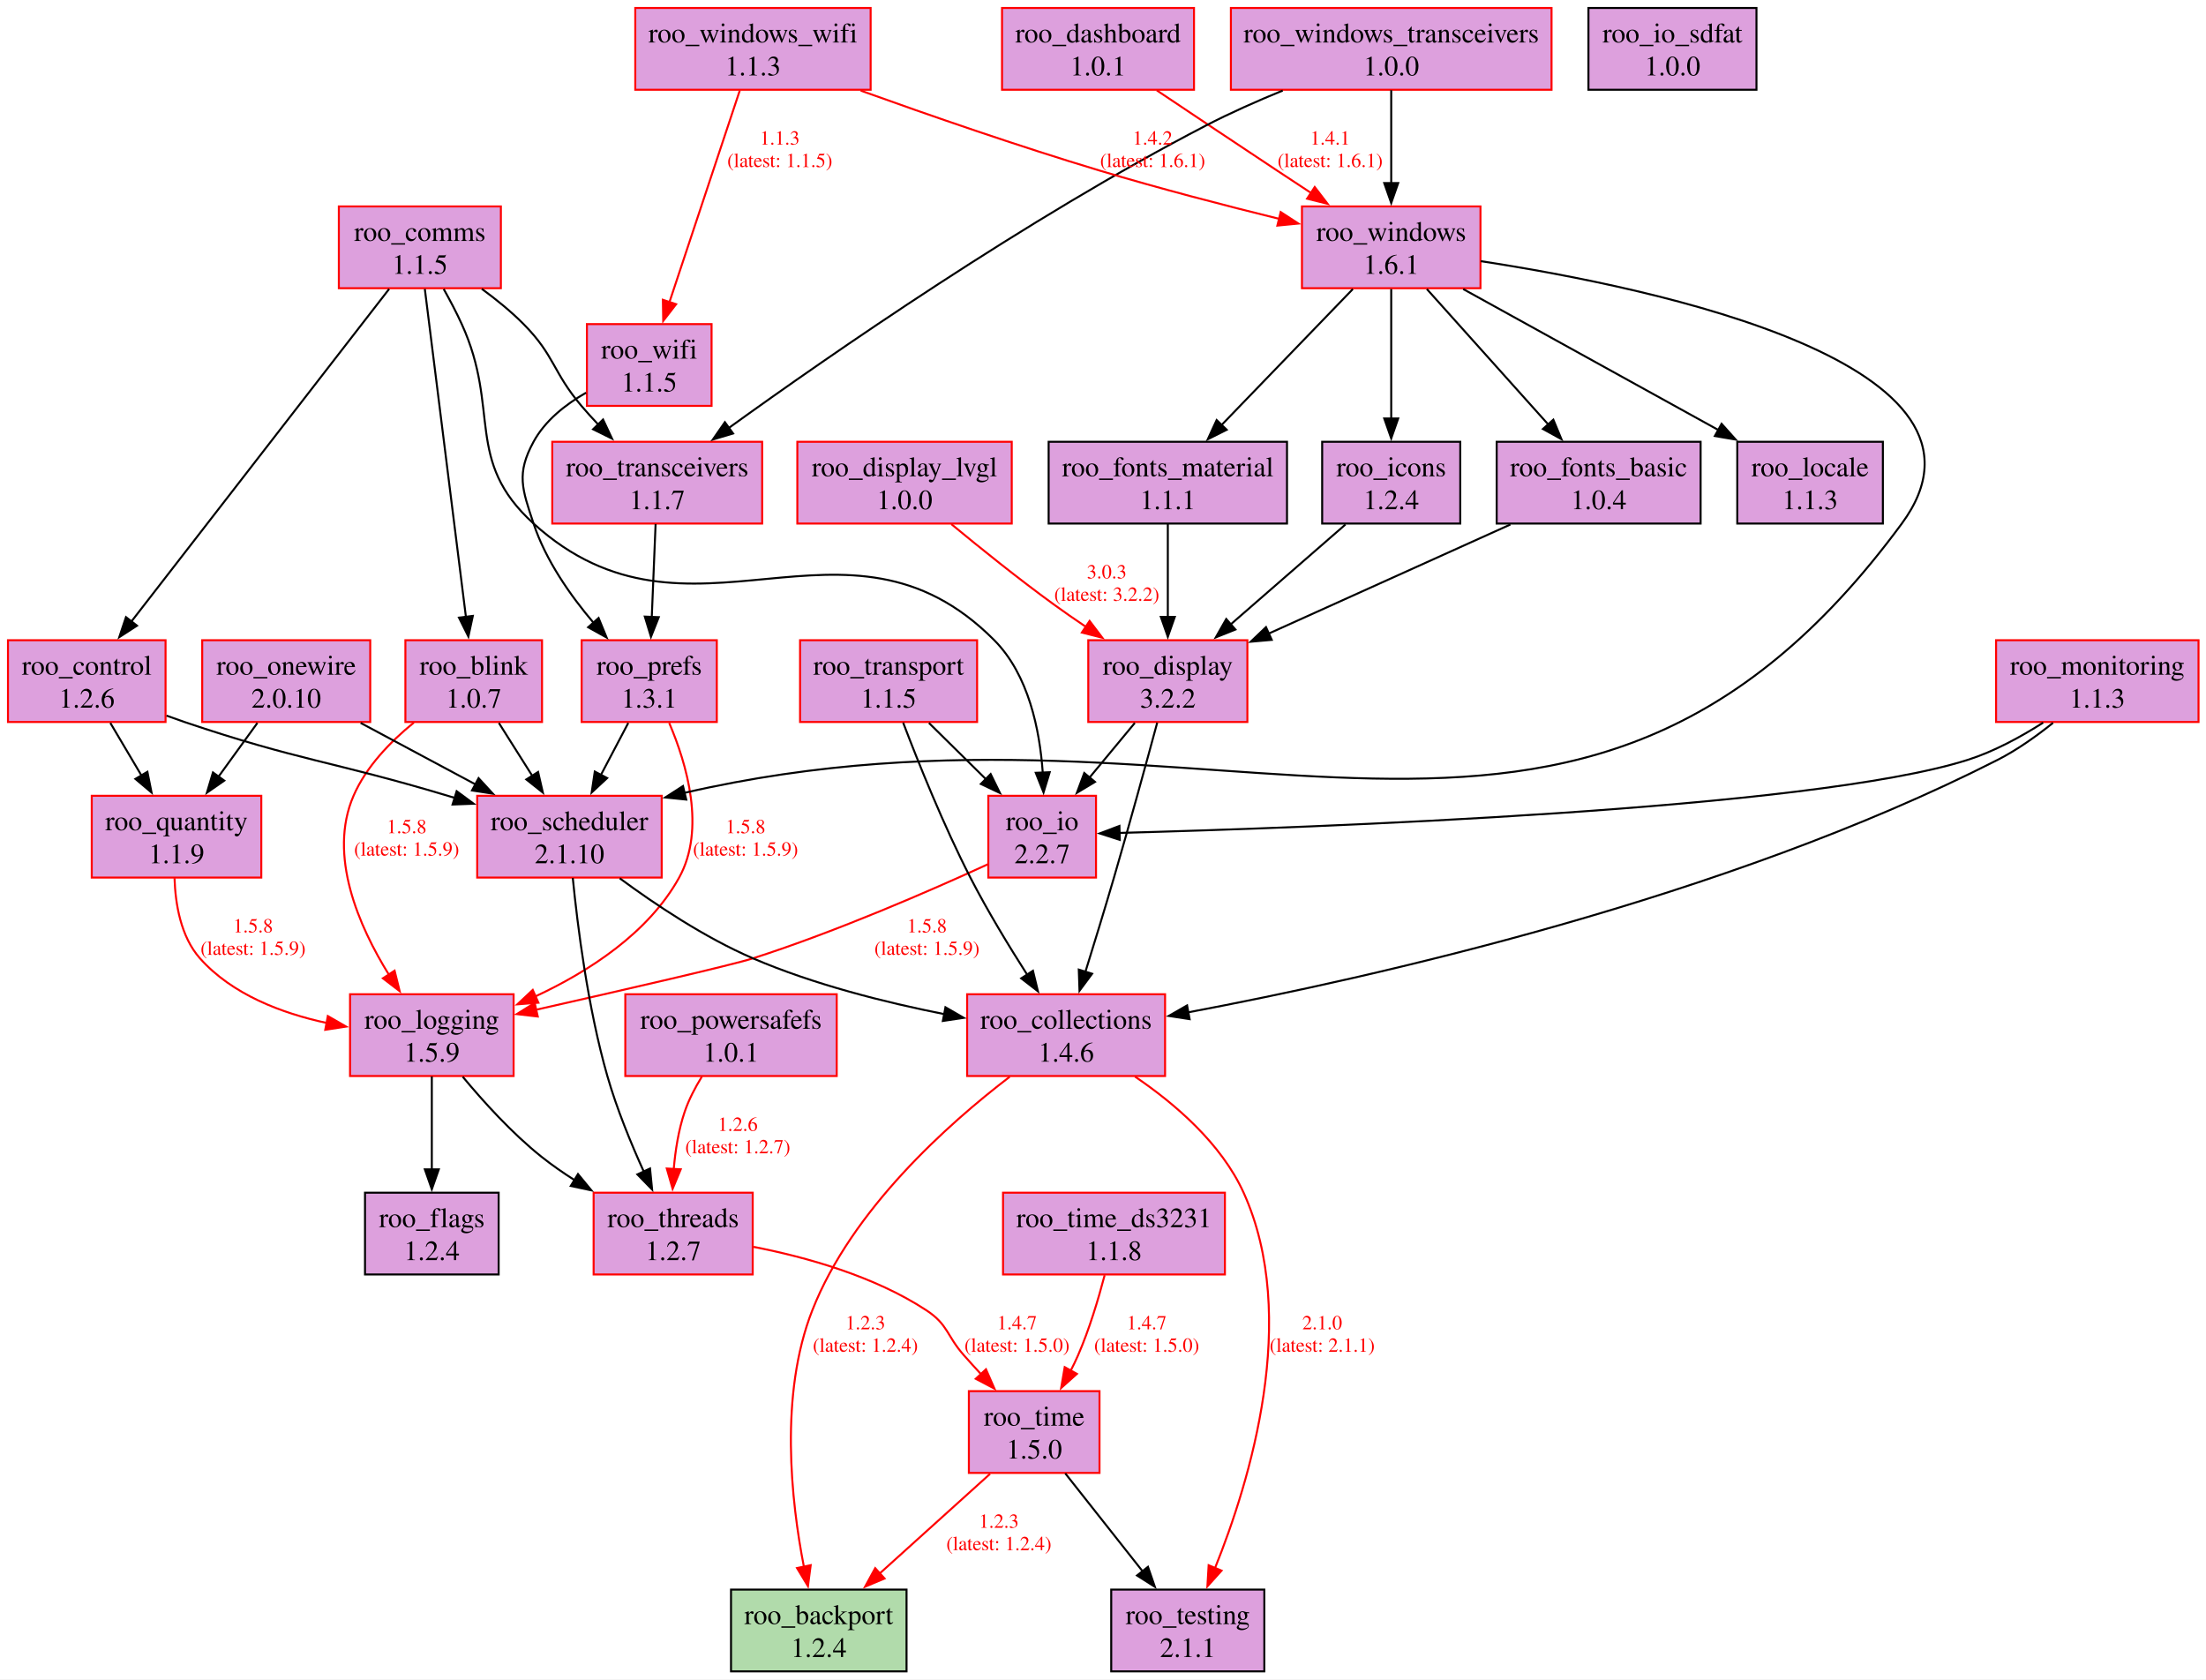
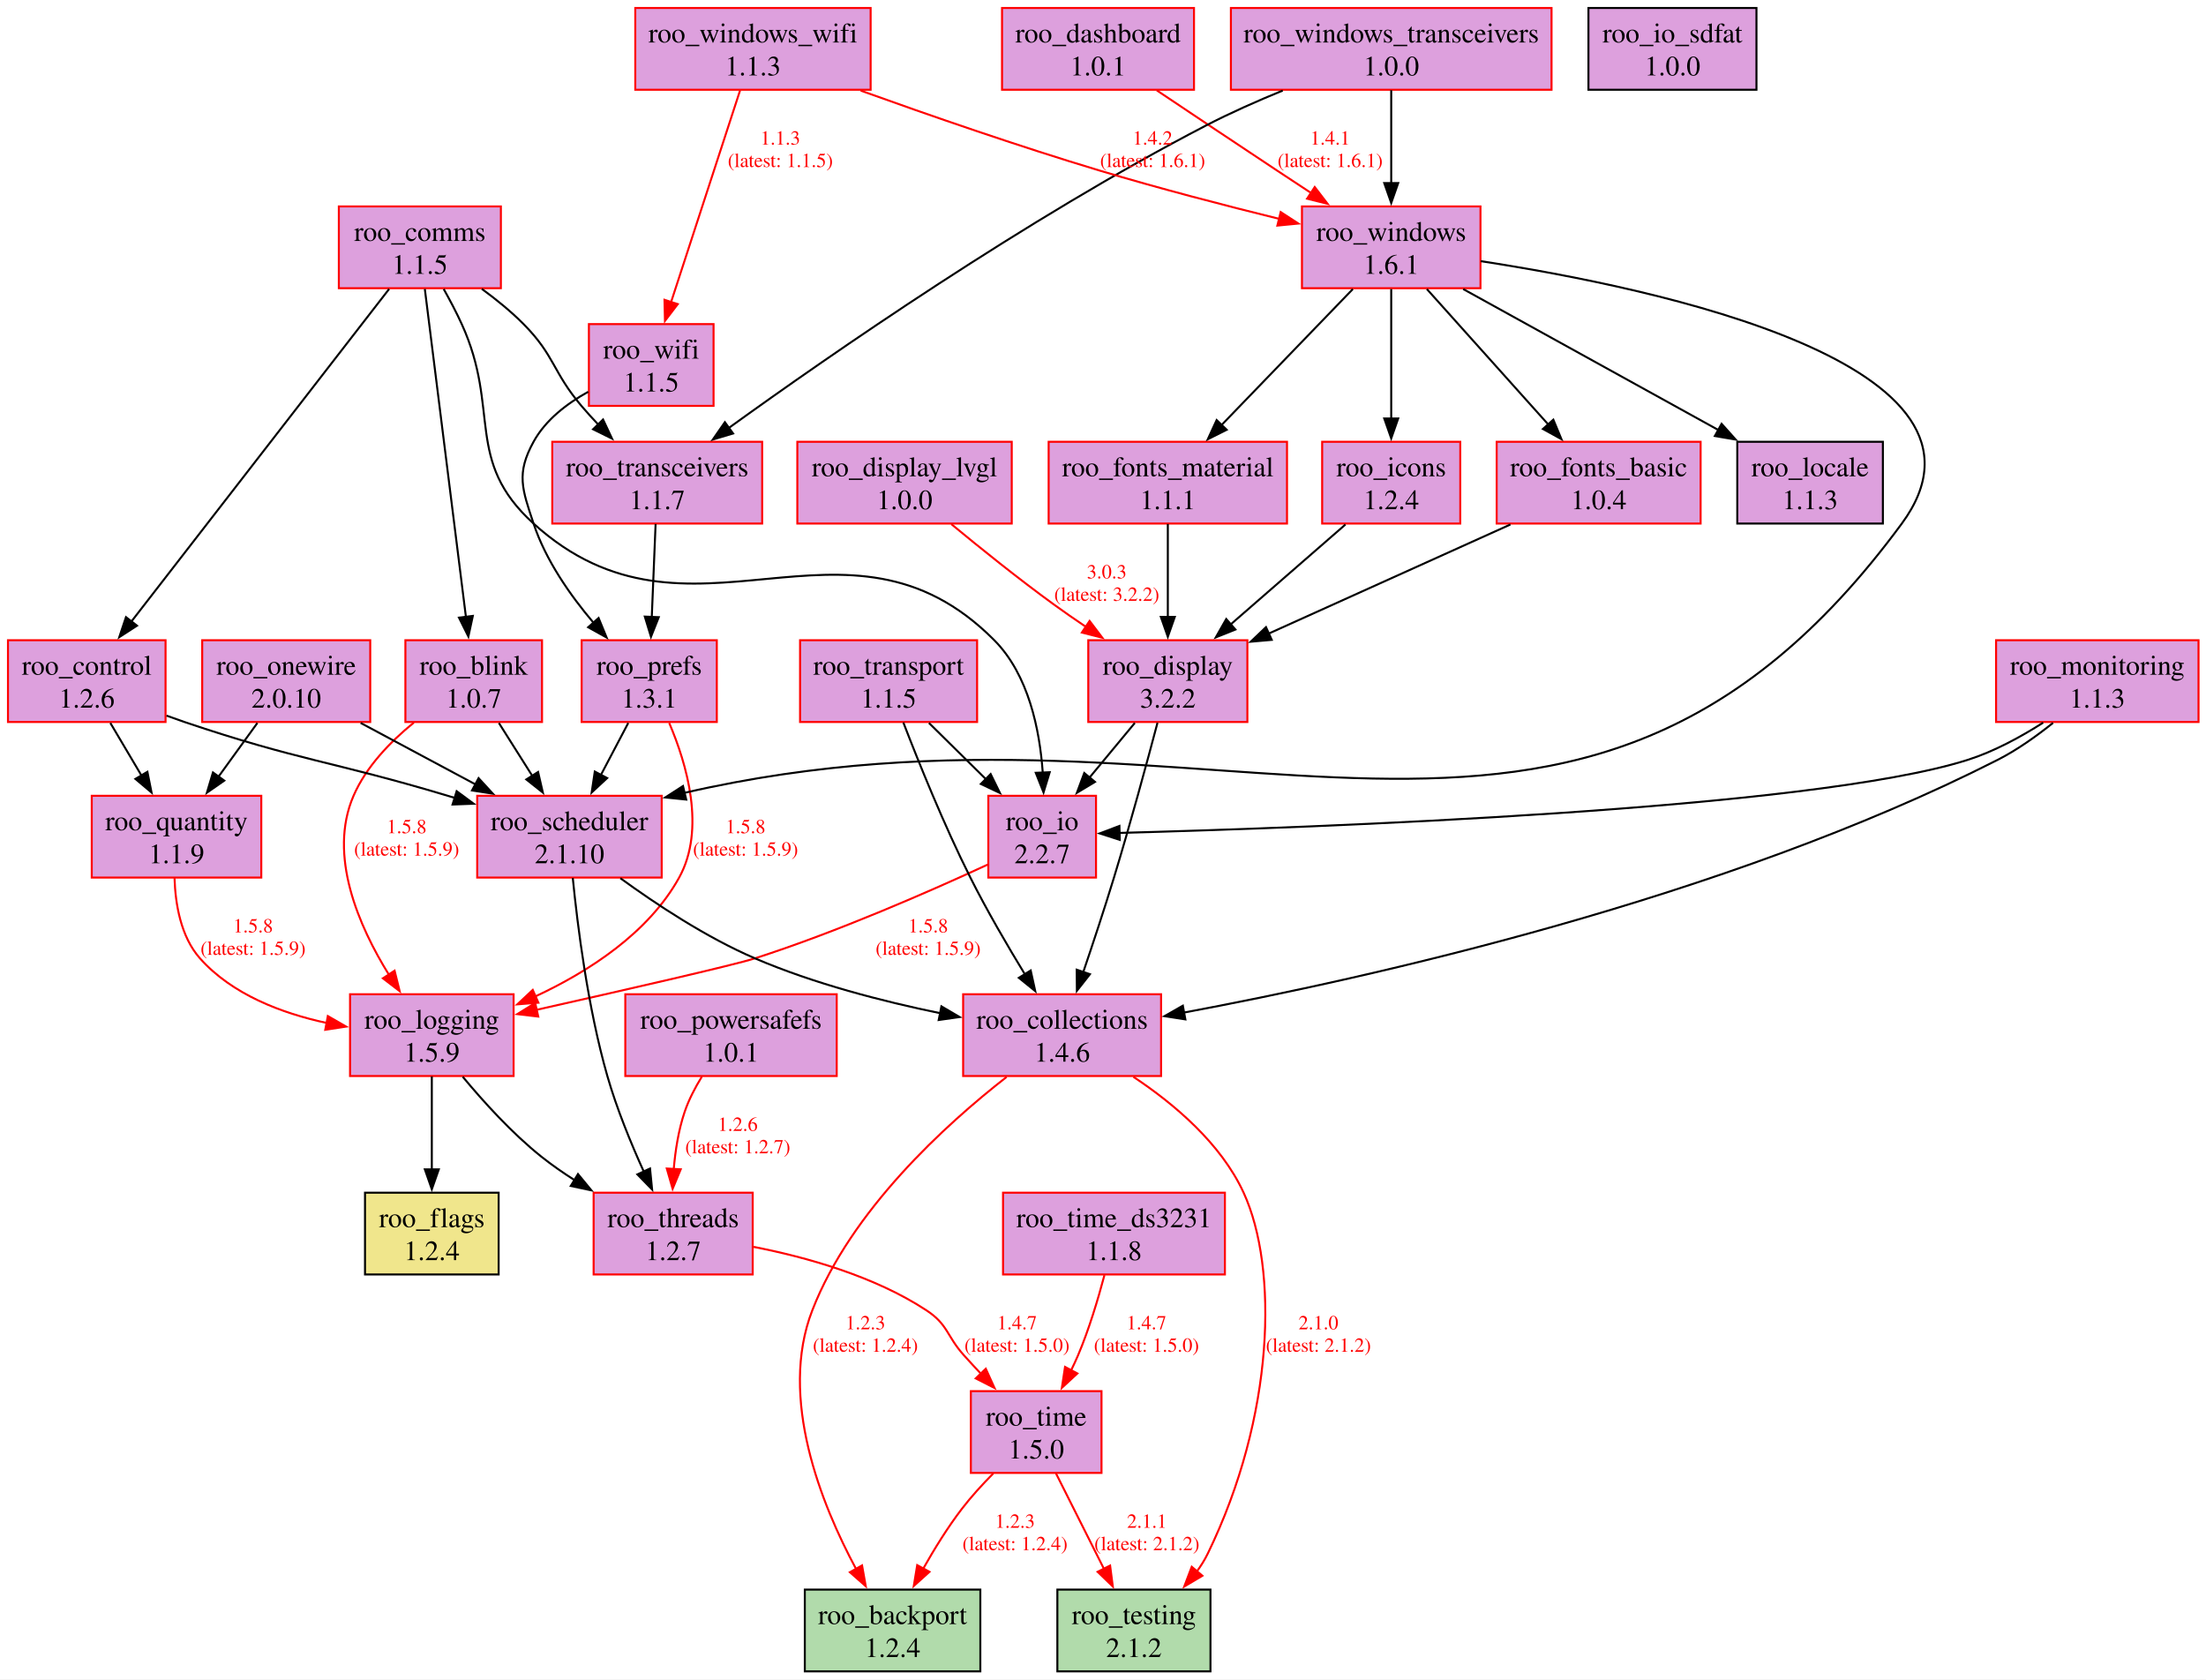
<svg xmlns="http://www.w3.org/2000/svg" width="1106pt" height="842pt" viewBox="0.00 0.00 1106.00 842.00">
  <g id="graph0" class="graph" transform="scale(1 1) rotate(0) translate(4 838)">
    <polygon fill="white" stroke="none" points="-4,4 -4,-838 1102.25,-838 1102.25,4 -4,4" />
    <g id="node1" class="node">
-       <polygon fill="#b1dbab" stroke="black" points="450.5,-41 362.5,-41 362.5,0 450.5,0 450.5,-41" />
-       <text xml:space="preserve" text-anchor="middle" x="406.5" y="-23.7" font-family="Times,serif" font-size="14.00">roo_backport</text>
-       <text xml:space="preserve" text-anchor="middle" x="406.5" y="-7.2" font-family="Times,serif" font-size="14.00">1.2.4</text>
+       <polygon fill="#b1dbab" stroke="black" points="487.5,-41 399.5,-41 399.5,0 487.5,0 487.5,-41" />
+       <text xml:space="preserve" text-anchor="middle" x="443.5" y="-23.7" font-family="Times,serif" font-size="14.00">roo_backport</text>
+       <text xml:space="preserve" text-anchor="middle" x="443.5" y="-7.2" font-family="Times,serif" font-size="14.00">1.2.4</text>
    </g>
    <g id="node2" class="node">
      <polygon fill="plum" stroke="red" points="267.75,-517 199.25,-517 199.25,-476 267.75,-476 267.75,-517" />
      <text xml:space="preserve" text-anchor="middle" x="233.5" y="-499.7" font-family="Times,serif" font-size="14.00">roo_blink</text>
      <text xml:space="preserve" text-anchor="middle" x="233.5" y="-483.2" font-family="Times,serif" font-size="14.00">1.0.7</text>
    </g>
    <g id="node16" class="node">
      <polygon fill="plum" stroke="red" points="253.5,-339.5 171.5,-339.5 171.5,-298.5 253.5,-298.5 253.5,-339.5" />
      <text xml:space="preserve" text-anchor="middle" x="212.5" y="-322.2" font-family="Times,serif" font-size="14.00">roo_logging</text>
      <text xml:space="preserve" text-anchor="middle" x="212.5" y="-305.7" font-family="Times,serif" font-size="14.00">1.5.9</text>
    </g>
    <g id="edge1" class="edge">
      <path fill="none" stroke="red" d="M203.5,-475.71C191.74,-466.17 179.58,-453.61 173.25,-439 160.33,-409.17 175.86,-373.63 191.04,-349.2" />
      <polygon fill="red" stroke="red" points="193.83,-351.32 196.38,-341.04 187.97,-347.49 193.83,-351.32" />
      <text xml:space="preserve" text-anchor="middle" x="199.88" y="-420.25" font-family="Times,serif" font-size="10.00" fill="red">1.5.8</text>
      <text xml:space="preserve" text-anchor="middle" x="199.88" y="-409" font-family="Times,serif" font-size="10.00" fill="red">(latest: 1.5.9)</text>
    </g>
    <g id="node22" class="node">
      <polygon fill="plum" stroke="red" points="327.75,-439 235.25,-439 235.25,-398 327.75,-398 327.75,-439" />
      <text xml:space="preserve" text-anchor="middle" x="281.5" y="-421.7" font-family="Times,serif" font-size="14.00">roo_scheduler</text>
      <text xml:space="preserve" text-anchor="middle" x="281.5" y="-405.2" font-family="Times,serif" font-size="14.00">2.1.10</text>
    </g>
    <g id="edge2" class="edge">
      <path fill="none" stroke="black" d="M246.11,-475.53C251.24,-467.42 257.27,-457.87 262.88,-448.98" />
      <polygon fill="black" stroke="black" points="265.78,-450.94 268.16,-440.61 259.87,-447.2 265.78,-450.94" />
    </g>
    <g id="node3" class="node">
-       <polygon fill="plum" stroke="red" points="580.12,-339.5 480.88,-339.5 480.88,-298.5 580.12,-298.5 580.12,-339.5" />
-       <text xml:space="preserve" text-anchor="middle" x="530.5" y="-322.2" font-family="Times,serif" font-size="14.00">roo_collections</text>
-       <text xml:space="preserve" text-anchor="middle" x="530.5" y="-305.7" font-family="Times,serif" font-size="14.00">1.4.6</text>
+       <polygon fill="plum" stroke="red" points="578.12,-339.5 478.88,-339.5 478.88,-298.5 578.12,-298.5 578.12,-339.5" />
+       <text xml:space="preserve" text-anchor="middle" x="528.5" y="-322.2" font-family="Times,serif" font-size="14.00">roo_collections</text>
+       <text xml:space="preserve" text-anchor="middle" x="528.5" y="-305.7" font-family="Times,serif" font-size="14.00">1.4.6</text>
    </g>
    <g id="edge4" class="edge">
-       <path fill="none" stroke="red" d="M502.24,-298.13C471.18,-274.39 423.07,-231.46 403.25,-181 386.7,-138.87 392.61,-85.53 399.04,-52.46" />
-       <polygon fill="red" stroke="red" points="402.45,-53.24 401.08,-42.73 395.6,-51.8 402.45,-53.24" />
+       <path fill="none" stroke="red" d="M500.67,-298.03C470.09,-274.18 422.73,-231.17 403.25,-181 386.23,-137.16 407.76,-83.72 425.29,-51.17" />
+       <polygon fill="red" stroke="red" points="428.2,-53.13 430.05,-42.7 422.1,-49.71 428.2,-53.13" />
      <text xml:space="preserve" text-anchor="middle" x="429.88" y="-171.5" font-family="Times,serif" font-size="10.00" fill="red">1.2.3</text>
      <text xml:space="preserve" text-anchor="middle" x="429.88" y="-160.25" font-family="Times,serif" font-size="10.00" fill="red">(latest: 1.2.4)</text>
    </g>
    <g id="node23" class="node">
-       <polygon fill="plum" stroke="black" points="629.88,-41 553.12,-41 553.12,0 629.88,0 629.88,-41" />
-       <text xml:space="preserve" text-anchor="middle" x="591.5" y="-23.7" font-family="Times,serif" font-size="14.00">roo_testing</text>
-       <text xml:space="preserve" text-anchor="middle" x="591.5" y="-7.2" font-family="Times,serif" font-size="14.00">2.1.1</text>
+       <polygon fill="#b1dbab" stroke="black" points="602.88,-41 526.12,-41 526.12,0 602.88,0 602.88,-41" />
+       <text xml:space="preserve" text-anchor="middle" x="564.5" y="-23.7" font-family="Times,serif" font-size="14.00">roo_testing</text>
+       <text xml:space="preserve" text-anchor="middle" x="564.5" y="-7.2" font-family="Times,serif" font-size="14.00">2.1.2</text>
    </g>
    <g id="edge3" class="edge">
-       <path fill="none" stroke="red" d="M565.03,-298.21C584.99,-284.67 608.3,-264.7 619.5,-240 647.82,-177.52 622.7,-95.31 605.13,-51.71" />
-       <polygon fill="red" stroke="red" points="608.43,-50.51 601.34,-42.63 601.97,-53.21 608.43,-50.51" />
-       <text xml:space="preserve" text-anchor="middle" x="658.9" y="-171.5" font-family="Times,serif" font-size="10.00" fill="red">2.1.0</text>
-       <text xml:space="preserve" text-anchor="middle" x="658.9" y="-160.25" font-family="Times,serif" font-size="10.00" fill="red">(latest: 2.1.1)</text>
+       <path fill="none" stroke="red" d="M564.25,-298.08C584.55,-284.61 608.11,-264.76 619.5,-240 636.92,-202.13 635.14,-128.06 601.5,-59 599.99,-55.89 598.11,-52.89 596.02,-50.02" />
+       <polygon fill="red" stroke="red" points="598.84,-47.94 589.73,-42.53 593.49,-52.44 598.84,-47.94" />
+       <text xml:space="preserve" text-anchor="middle" x="657" y="-171.5" font-family="Times,serif" font-size="10.00" fill="red">2.1.0</text>
+       <text xml:space="preserve" text-anchor="middle" x="657" y="-160.25" font-family="Times,serif" font-size="10.00" fill="red">(latest: 2.1.2)</text>
    </g>
    <g id="node4" class="node">
      <polygon fill="plum" stroke="red" points="247.12,-734.5 165.88,-734.5 165.88,-693.5 247.12,-693.5 247.12,-734.5" />
      <text xml:space="preserve" text-anchor="middle" x="206.5" y="-717.2" font-family="Times,serif" font-size="14.00">roo_comms</text>
      <text xml:space="preserve" text-anchor="middle" x="206.5" y="-700.7" font-family="Times,serif" font-size="14.00">1.1.5</text>
    </g>
    <g id="edge5" class="edge">
      <path fill="none" stroke="black" d="M208.99,-693.11C213.7,-655.51 223.95,-573.72 229.59,-528.73" />
      <polygon fill="black" stroke="black" points="233.06,-529.2 230.83,-518.84 226.11,-528.33 233.06,-529.2" />
    </g>
    <g id="node5" class="node">
      <polygon fill="plum" stroke="red" points="79,-517 0,-517 0,-476 79,-476 79,-517" />
      <text xml:space="preserve" text-anchor="middle" x="39.5" y="-499.7" font-family="Times,serif" font-size="14.00">roo_control</text>
      <text xml:space="preserve" text-anchor="middle" x="39.5" y="-483.2" font-family="Times,serif" font-size="14.00">1.2.6</text>
    </g>
    <g id="edge6" class="edge">
      <path fill="none" stroke="black" d="M191.09,-693.11C161.39,-654.79 96.12,-570.57 61.72,-526.18" />
      <polygon fill="black" stroke="black" points="64.69,-524.3 55.8,-518.54 59.16,-528.58 64.69,-524.3" />
    </g>
    <g id="node13" class="node">
      <polygon fill="plum" stroke="red" points="545.5,-439 491.5,-439 491.5,-398 545.5,-398 545.5,-439" />
      <text xml:space="preserve" text-anchor="middle" x="518.5" y="-421.7" font-family="Times,serif" font-size="14.00">roo_io</text>
      <text xml:space="preserve" text-anchor="middle" x="518.5" y="-405.2" font-family="Times,serif" font-size="14.00">2.2.7</text>
    </g>
    <g id="edge7" class="edge">
      <path fill="none" stroke="black" d="M218.46,-693.08C221.59,-687.49 224.84,-681.34 227.5,-675.5 247.11,-632.52 228.51,-607.23 263.5,-575.5 341.95,-504.35 419.86,-592.14 494.5,-517 511.73,-499.65 517.28,-472.05 518.79,-450.63" />
      <polygon fill="black" stroke="black" points="522.28,-450.82 519.19,-440.68 515.29,-450.53 522.28,-450.82" />
    </g>
    <g id="node27" class="node">
      <polygon fill="plum" stroke="red" points="378.12,-616.5 272.88,-616.5 272.88,-575.5 378.12,-575.5 378.12,-616.5" />
      <text xml:space="preserve" text-anchor="middle" x="325.5" y="-599.2" font-family="Times,serif" font-size="14.00">roo_transceivers</text>
      <text xml:space="preserve" text-anchor="middle" x="325.5" y="-582.7" font-family="Times,serif" font-size="14.00">1.1.7</text>
    </g>
    <g id="edge8" class="edge">
      <path fill="none" stroke="black" d="M237.55,-693.17C244.8,-687.86 252.23,-681.83 258.5,-675.5 274.21,-659.65 273.06,-651.52 287.5,-634.5 290.18,-631.35 293.07,-628.15 296.04,-625.03" />
      <polygon fill="black" stroke="black" points="298.35,-627.67 302.85,-618.08 293.35,-622.77 298.35,-627.67" />
    </g>
    <g id="node21" class="node">
      <polygon fill="plum" stroke="red" points="127,-439 42,-439 42,-398 127,-398 127,-439" />
      <text xml:space="preserve" text-anchor="middle" x="84.5" y="-421.7" font-family="Times,serif" font-size="14.00">roo_quantity</text>
      <text xml:space="preserve" text-anchor="middle" x="84.5" y="-405.2" font-family="Times,serif" font-size="14.00">1.1.9</text>
    </g>
    <g id="edge9" class="edge">
      <path fill="none" stroke="black" d="M51.32,-475.53C56.13,-467.42 61.78,-457.87 67.04,-448.98" />
      <polygon fill="black" stroke="black" points="69.9,-451.03 71.98,-440.64 63.88,-447.46 69.9,-451.03" />
    </g>
    <g id="edge10" class="edge">
      <path fill="none" stroke="black" d="M79.48,-479.19C82.52,-478.07 85.55,-477 88.5,-476 146.22,-456.49 162.14,-456.5 220.5,-439 221.67,-438.65 222.85,-438.29 224.05,-437.93" />
      <polygon fill="black" stroke="black" points="224.95,-441.31 233.48,-435.02 222.89,-434.62 224.95,-441.31" />
    </g>
    <g id="node6" class="node">
      <polygon fill="plum" stroke="red" points="594.62,-834 498.38,-834 498.38,-793 594.62,-793 594.62,-834" />
      <text xml:space="preserve" text-anchor="middle" x="546.5" y="-816.7" font-family="Times,serif" font-size="14.00">roo_dashboard</text>
      <text xml:space="preserve" text-anchor="middle" x="546.5" y="-800.2" font-family="Times,serif" font-size="14.00">1.0.1</text>
    </g>
    <g id="node30" class="node">
      <polygon fill="plum" stroke="red" points="738.25,-734.5 648.75,-734.5 648.75,-693.5 738.25,-693.5 738.25,-734.5" />
      <text xml:space="preserve" text-anchor="middle" x="693.5" y="-717.2" font-family="Times,serif" font-size="14.00">roo_windows</text>
      <text xml:space="preserve" text-anchor="middle" x="693.5" y="-700.7" font-family="Times,serif" font-size="14.00">1.6.1</text>
    </g>
    <g id="edge11" class="edge">
      <path fill="none" stroke="red" d="M575.96,-792.7C593.45,-780.97 616.09,-765.84 636.25,-752.5 641.77,-748.85 647.6,-745 653.35,-741.23" />
      <polygon fill="red" stroke="red" points="655.15,-744.23 661.6,-735.82 651.32,-738.38 655.15,-744.23" />
      <text xml:space="preserve" text-anchor="middle" x="662.88" y="-765.5" font-family="Times,serif" font-size="10.00" fill="red">1.4.1</text>
      <text xml:space="preserve" text-anchor="middle" x="662.88" y="-754.25" font-family="Times,serif" font-size="10.00" fill="red">(latest: 1.6.1)</text>
    </g>
    <g id="node7" class="node">
      <polygon fill="plum" stroke="red" points="621.38,-517 541.62,-517 541.62,-476 621.38,-476 621.38,-517" />
      <text xml:space="preserve" text-anchor="middle" x="581.5" y="-499.7" font-family="Times,serif" font-size="14.00">roo_display</text>
      <text xml:space="preserve" text-anchor="middle" x="581.5" y="-483.2" font-family="Times,serif" font-size="14.00">3.2.2</text>
    </g>
    <g id="edge12" class="edge">
-       <path fill="none" stroke="black" d="M576.18,-475.66C570.85,-455.93 562.33,-424.81 554.5,-398 549.92,-382.33 544.6,-364.97 540.14,-350.61" />
-       <polygon fill="black" stroke="black" points="543.54,-349.78 537.22,-341.27 536.86,-351.86 543.54,-349.78" />
+       <path fill="none" stroke="black" d="M576.32,-475.62C571.09,-455.85 562.64,-424.71 554.5,-398 549.7,-382.27 543.96,-364.9 539.09,-350.56" />
+       <polygon fill="black" stroke="black" points="542.45,-349.55 535.9,-341.22 535.82,-351.81 542.45,-349.55" />
    </g>
    <g id="edge13" class="edge">
      <path fill="none" stroke="black" d="M564.95,-475.53C558,-467.15 549.8,-457.25 542.23,-448.12" />
      <polygon fill="black" stroke="black" points="544.98,-445.97 535.91,-440.5 539.6,-450.43 544.98,-445.97" />
    </g>
    <g id="node8" class="node">
      <polygon fill="plum" stroke="red" points="503.25,-616.5 395.75,-616.5 395.75,-575.5 503.25,-575.5 503.25,-616.5" />
      <text xml:space="preserve" text-anchor="middle" x="449.5" y="-599.2" font-family="Times,serif" font-size="14.00">roo_display_lvgl</text>
      <text xml:space="preserve" text-anchor="middle" x="449.5" y="-582.7" font-family="Times,serif" font-size="14.00">1.0.0</text>
    </g>
    <g id="edge14" class="edge">
      <path fill="none" stroke="red" d="M472.95,-575.22C487.45,-563.22 506.61,-547.81 524.25,-535 529.48,-531.2 535.08,-527.32 540.65,-523.56" />
      <polygon fill="red" stroke="red" points="542.28,-526.68 548.67,-518.24 538.4,-520.85 542.28,-526.68" />
      <text xml:space="preserve" text-anchor="middle" x="550.88" y="-548" font-family="Times,serif" font-size="10.00" fill="red">3.0.3</text>
      <text xml:space="preserve" text-anchor="middle" x="550.88" y="-536.75" font-family="Times,serif" font-size="10.00" fill="red">(latest: 3.2.2)</text>
    </g>
    <g id="node9" class="node">
-       <polygon fill="plum" stroke="black" points="246,-240 179,-240 179,-199 246,-199 246,-240" />
+       <polygon fill="khaki" stroke="black" points="246,-240 179,-240 179,-199 246,-199 246,-240" />
      <text xml:space="preserve" text-anchor="middle" x="212.5" y="-222.7" font-family="Times,serif" font-size="14.00">roo_flags</text>
      <text xml:space="preserve" text-anchor="middle" x="212.5" y="-206.2" font-family="Times,serif" font-size="14.00">1.2.4</text>
    </g>
    <g id="node10" class="node">
-       <polygon fill="plum" stroke="black" points="848.62,-616.5 746.38,-616.5 746.38,-575.5 848.62,-575.5 848.62,-616.5" />
+       <polygon fill="plum" stroke="red" points="848.62,-616.5 746.38,-616.5 746.38,-575.5 848.62,-575.5 848.62,-616.5" />
      <text xml:space="preserve" text-anchor="middle" x="797.5" y="-599.2" font-family="Times,serif" font-size="14.00">roo_fonts_basic</text>
      <text xml:space="preserve" text-anchor="middle" x="797.5" y="-582.7" font-family="Times,serif" font-size="14.00">1.0.4</text>
    </g>
    <g id="edge15" class="edge">
      <path fill="none" stroke="black" d="M753.27,-575.03C718.11,-559.16 668.9,-536.95 632.16,-520.37" />
      <polygon fill="black" stroke="black" points="633.6,-517.18 623.05,-516.25 630.72,-523.56 633.6,-517.18" />
    </g>
    <g id="node11" class="node">
-       <polygon fill="plum" stroke="black" points="641.25,-616.5 521.75,-616.5 521.75,-575.5 641.25,-575.5 641.25,-616.5" />
+       <polygon fill="plum" stroke="red" points="641.25,-616.5 521.75,-616.5 521.75,-575.5 641.25,-575.5 641.25,-616.5" />
      <text xml:space="preserve" text-anchor="middle" x="581.5" y="-599.2" font-family="Times,serif" font-size="14.00">roo_fonts_material</text>
      <text xml:space="preserve" text-anchor="middle" x="581.5" y="-582.7" font-family="Times,serif" font-size="14.00">1.1.1</text>
    </g>
    <g id="edge16" class="edge">
      <path fill="none" stroke="black" d="M581.5,-575.27C581.5,-561.79 581.5,-543.66 581.5,-528.29" />
      <polygon fill="black" stroke="black" points="585,-528.71 581.5,-518.71 578,-528.71 585,-528.71" />
    </g>
    <g id="node12" class="node">
-       <polygon fill="plum" stroke="black" points="728.12,-616.5 658.88,-616.5 658.88,-575.5 728.12,-575.5 728.12,-616.5" />
+       <polygon fill="plum" stroke="red" points="728.12,-616.5 658.88,-616.5 658.88,-575.5 728.12,-575.5 728.12,-616.5" />
      <text xml:space="preserve" text-anchor="middle" x="693.5" y="-599.2" font-family="Times,serif" font-size="14.00">roo_icons</text>
      <text xml:space="preserve" text-anchor="middle" x="693.5" y="-582.7" font-family="Times,serif" font-size="14.00">1.2.4</text>
    </g>
    <g id="edge17" class="edge">
      <path fill="none" stroke="black" d="M670.56,-575.03C653.96,-560.57 631.3,-540.85 613,-524.92" />
      <polygon fill="black" stroke="black" points="615.39,-522.36 605.55,-518.43 610.79,-527.64 615.39,-522.36" />
    </g>
    <g id="edge18" class="edge">
-       <path fill="none" stroke="red" d="M491.2,-404.63C462.43,-391.43 415.52,-370.99 373.5,-357.5 363.06,-354.15 307.7,-341.43 264.77,-331.73" />
-       <polygon fill="red" stroke="red" points="265.61,-328.33 255.08,-329.54 264.07,-335.16 265.61,-328.33" />
-       <text xml:space="preserve" text-anchor="middle" x="460.73" y="-370.5" font-family="Times,serif" font-size="10.00" fill="red">1.5.8</text>
-       <text xml:space="preserve" text-anchor="middle" x="460.73" y="-359.25" font-family="Times,serif" font-size="10.00" fill="red">(latest: 1.5.9)</text>
+       <path fill="none" stroke="red" d="M491.14,-404.48C462.55,-391.26 416.14,-370.89 374.5,-357.5 363.98,-354.12 308.05,-341.36 264.82,-331.65" />
+       <polygon fill="red" stroke="red" points="265.86,-328.3 255.34,-329.53 264.33,-335.13 265.86,-328.3" />
+       <text xml:space="preserve" text-anchor="middle" x="461.34" y="-370.5" font-family="Times,serif" font-size="10.00" fill="red">1.5.8</text>
+       <text xml:space="preserve" text-anchor="middle" x="461.34" y="-359.25" font-family="Times,serif" font-size="10.00" fill="red">(latest: 1.5.9)</text>
    </g>
    <g id="node14" class="node">
      <polygon fill="plum" stroke="black" points="876.62,-834 792.38,-834 792.38,-793 876.62,-793 876.62,-834" />
      <text xml:space="preserve" text-anchor="middle" x="834.5" y="-816.7" font-family="Times,serif" font-size="14.00">roo_io_sdfat</text>
      <text xml:space="preserve" text-anchor="middle" x="834.5" y="-800.2" font-family="Times,serif" font-size="14.00">1.0.0</text>
    </g>
    <g id="node15" class="node">
      <polygon fill="plum" stroke="black" points="940,-616.5 867,-616.5 867,-575.5 940,-575.5 940,-616.5" />
      <text xml:space="preserve" text-anchor="middle" x="903.5" y="-599.2" font-family="Times,serif" font-size="14.00">roo_locale</text>
      <text xml:space="preserve" text-anchor="middle" x="903.5" y="-582.7" font-family="Times,serif" font-size="14.00">1.1.3</text>
    </g>
    <g id="edge19" class="edge">
      <path fill="none" stroke="black" d="M212.5,-298.27C212.5,-284.79 212.5,-266.66 212.5,-251.29" />
      <polygon fill="black" stroke="black" points="216,-251.71 212.5,-241.71 209,-251.71 216,-251.71" />
    </g>
    <g id="node24" class="node">
      <polygon fill="plum" stroke="red" points="373.38,-240 293.62,-240 293.62,-199 373.38,-199 373.38,-240" />
      <text xml:space="preserve" text-anchor="middle" x="333.5" y="-222.7" font-family="Times,serif" font-size="14.00">roo_threads</text>
      <text xml:space="preserve" text-anchor="middle" x="333.5" y="-206.2" font-family="Times,serif" font-size="14.00">1.2.7</text>
    </g>
    <g id="edge20" class="edge">
      <path fill="none" stroke="black" d="M227.98,-298.15C238.32,-285.69 252.69,-269.8 267.5,-258 272.65,-253.9 278.3,-249.97 284.07,-246.3" />
      <polygon fill="black" stroke="black" points="285.78,-249.35 292.51,-241.17 282.15,-243.37 285.78,-249.35" />
    </g>
    <g id="node17" class="node">
      <polygon fill="plum" stroke="red" points="1098.25,-517 996.75,-517 996.75,-476 1098.25,-476 1098.25,-517" />
      <text xml:space="preserve" text-anchor="middle" x="1047.5" y="-499.7" font-family="Times,serif" font-size="14.00">roo_monitoring</text>
      <text xml:space="preserve" text-anchor="middle" x="1047.5" y="-483.2" font-family="Times,serif" font-size="14.00">1.1.3</text>
    </g>
    <g id="edge21" class="edge">
-       <path fill="none" stroke="black" d="M1025.3,-475.57C1017.03,-468.93 1007.26,-461.97 997.5,-457 861.02,-387.54 683.7,-347.76 591.79,-330.45" />
-       <polygon fill="black" stroke="black" points="592.43,-327.01 581.96,-328.63 591.16,-333.9 592.43,-327.01" />
+       <path fill="none" stroke="black" d="M1025.31,-475.56C1017.03,-468.92 1007.27,-461.96 997.5,-457 860.12,-387.18 681.53,-347.46 589.41,-330.28" />
+       <polygon fill="black" stroke="black" points="590.3,-326.89 579.83,-328.52 589.03,-333.77 590.3,-326.89" />
    </g>
    <g id="edge22" class="edge">
      <path fill="none" stroke="black" d="M1020.35,-475.67C1009.17,-468.54 995.75,-461.21 982.5,-457 903.57,-431.92 653.62,-422.96 557.08,-420.39" />
      <polygon fill="black" stroke="black" points="557.42,-416.89 547.33,-420.14 557.24,-423.89 557.42,-416.89" />
    </g>
    <g id="node18" class="node">
      <polygon fill="plum" stroke="red" points="181.62,-517 97.38,-517 97.38,-476 181.62,-476 181.62,-517" />
      <text xml:space="preserve" text-anchor="middle" x="139.5" y="-499.7" font-family="Times,serif" font-size="14.00">roo_onewire</text>
      <text xml:space="preserve" text-anchor="middle" x="139.5" y="-483.2" font-family="Times,serif" font-size="14.00">2.0.10</text>
    </g>
    <g id="edge24" class="edge">
      <path fill="none" stroke="black" d="M125.05,-475.53C119.05,-467.24 111.97,-457.46 105.42,-448.41" />
      <polygon fill="black" stroke="black" points="108.44,-446.61 99.74,-440.56 102.77,-450.71 108.44,-446.61" />
    </g>
    <g id="edge23" class="edge">
      <path fill="none" stroke="black" d="M176.81,-475.53C194.42,-466.11 215.63,-454.75 234.34,-444.74" />
      <polygon fill="black" stroke="black" points="235.94,-447.85 243.11,-440.05 232.64,-441.68 235.94,-447.85" />
    </g>
    <g id="node19" class="node">
      <polygon fill="plum" stroke="red" points="415.5,-339.5 309.5,-339.5 309.5,-298.5 415.5,-298.5 415.5,-339.5" />
      <text xml:space="preserve" text-anchor="middle" x="362.5" y="-322.2" font-family="Times,serif" font-size="14.00">roo_powersafefs</text>
      <text xml:space="preserve" text-anchor="middle" x="362.5" y="-305.7" font-family="Times,serif" font-size="14.00">1.0.1</text>
    </g>
    <g id="edge25" class="edge">
      <path fill="none" stroke="red" d="M347.9,-298.22C344.52,-292.73 341.31,-286.6 339.25,-280.5 336.19,-271.44 334.59,-261.2 333.78,-251.77" />
      <polygon fill="red" stroke="red" points="337.29,-251.73 333.23,-241.94 330.3,-252.12 337.29,-251.73" />
      <text xml:space="preserve" text-anchor="middle" x="365.88" y="-271" font-family="Times,serif" font-size="10.00" fill="red">1.2.6</text>
      <text xml:space="preserve" text-anchor="middle" x="365.88" y="-259.75" font-family="Times,serif" font-size="10.00" fill="red">(latest: 1.2.7)</text>
    </g>
    <g id="node20" class="node">
      <polygon fill="plum" stroke="red" points="355.38,-517 287.62,-517 287.62,-476 355.38,-476 355.38,-517" />
      <text xml:space="preserve" text-anchor="middle" x="321.5" y="-499.7" font-family="Times,serif" font-size="14.00">roo_prefs</text>
      <text xml:space="preserve" text-anchor="middle" x="321.5" y="-483.2" font-family="Times,serif" font-size="14.00">1.3.1</text>
    </g>
    <g id="edge26" class="edge">
      <path fill="none" stroke="red" d="M331.51,-475.54C340.34,-454.88 349.91,-422.29 336.5,-398 321.08,-370.09 291.03,-350.81 264.38,-338.4" />
      <polygon fill="red" stroke="red" points="265.93,-335.26 255.37,-334.43 263.1,-341.67 265.93,-335.26" />
      <text xml:space="preserve" text-anchor="middle" x="369.78" y="-420.25" font-family="Times,serif" font-size="10.00" fill="red">1.5.8</text>
      <text xml:space="preserve" text-anchor="middle" x="369.78" y="-409" font-family="Times,serif" font-size="10.00" fill="red">(latest: 1.5.9)</text>
    </g>
    <g id="edge27" class="edge">
      <path fill="none" stroke="black" d="M310.99,-475.53C306.76,-467.5 301.8,-458.08 297.17,-449.27" />
      <polygon fill="black" stroke="black" points="300.4,-447.89 292.64,-440.67 294.2,-451.15 300.4,-447.89" />
    </g>
    <g id="edge28" class="edge">
      <path fill="none" stroke="red" d="M83.5,-397.71C83.91,-384.79 86.6,-368.37 96.25,-357.5 112.33,-339.39 137.2,-329.97 159.81,-325.1" />
      <polygon fill="red" stroke="red" points="160.36,-328.56 169.54,-323.28 159.07,-321.68 160.36,-328.56" />
      <text xml:space="preserve" text-anchor="middle" x="122.88" y="-370.5" font-family="Times,serif" font-size="10.00" fill="red">1.5.8</text>
      <text xml:space="preserve" text-anchor="middle" x="122.88" y="-359.25" font-family="Times,serif" font-size="10.00" fill="red">(latest: 1.5.9)</text>
    </g>
    <g id="edge29" class="edge">
-       <path fill="none" stroke="black" d="M306.71,-397.64C324.48,-384.52 349.33,-367.9 373.5,-357.5 403.97,-344.39 439.84,-335.39 469.59,-329.5" />
-       <polygon fill="black" stroke="black" points="470.01,-332.98 479.18,-327.67 468.7,-326.1 470.01,-332.98" />
+       <path fill="none" stroke="black" d="M307.03,-397.68C325.02,-384.59 350.14,-367.97 374.5,-357.5 403.96,-344.84 438.51,-335.93 467.41,-329.99" />
+       <polygon fill="black" stroke="black" points="467.98,-333.44 477.11,-328.07 466.62,-326.58 467.98,-333.44" />
    </g>
    <g id="edge30" class="edge">
      <path fill="none" stroke="black" d="M283.17,-397.81C285.53,-373.95 290.7,-332.69 300.5,-298.5 305.18,-282.17 312.36,-264.69 318.83,-250.43" />
      <polygon fill="black" stroke="black" points="321.9,-252.13 322.94,-241.59 315.55,-249.18 321.9,-252.13" />
    </g>
    <g id="node25" class="node">
-       <polygon fill="plum" stroke="red" points="547.25,-140.5 481.75,-140.5 481.75,-99.5 547.25,-99.5 547.25,-140.5" />
-       <text xml:space="preserve" text-anchor="middle" x="514.5" y="-123.2" font-family="Times,serif" font-size="14.00">roo_time</text>
-       <text xml:space="preserve" text-anchor="middle" x="514.5" y="-106.7" font-family="Times,serif" font-size="14.00">1.5.0</text>
+       <polygon fill="plum" stroke="red" points="548.25,-140.5 482.75,-140.5 482.75,-99.5 548.25,-99.5 548.25,-140.5" />
+       <text xml:space="preserve" text-anchor="middle" x="515.5" y="-123.2" font-family="Times,serif" font-size="14.00">roo_time</text>
+       <text xml:space="preserve" text-anchor="middle" x="515.5" y="-106.7" font-family="Times,serif" font-size="14.00">1.5.0</text>
    </g>
    <g id="edge31" class="edge">
-       <path fill="none" stroke="red" d="M373.83,-212.83C400.16,-207.69 434.37,-198.18 460.5,-181 471.38,-173.85 470.62,-168.25 479.25,-158.5 482.02,-155.37 484.95,-152.14 487.9,-148.94" />
-       <polygon fill="red" stroke="red" points="490.33,-151.46 494.58,-141.75 485.21,-146.69 490.33,-151.46" />
+       <path fill="none" stroke="red" d="M373.83,-212.83C400.16,-207.69 434.37,-198.18 460.5,-181 471.38,-173.85 470.55,-168.19 479.25,-158.5 482.01,-155.42 484.95,-152.25 487.9,-149.11" />
+       <polygon fill="red" stroke="red" points="490.24,-151.73 494.61,-142.08 485.18,-146.89 490.24,-151.73" />
      <text xml:space="preserve" text-anchor="middle" x="505.88" y="-171.5" font-family="Times,serif" font-size="10.00" fill="red">1.4.7</text>
      <text xml:space="preserve" text-anchor="middle" x="505.88" y="-160.25" font-family="Times,serif" font-size="10.00" fill="red">(latest: 1.5.0)</text>
    </g>
    <g id="edge33" class="edge">
-       <path fill="none" stroke="red" d="M492.38,-99.03C476.37,-84.57 454.52,-64.85 436.87,-48.92" />
-       <polygon fill="red" stroke="red" points="439.48,-46.56 429.71,-42.45 434.79,-51.75 439.48,-46.56" />
-       <text xml:space="preserve" text-anchor="middle" x="496.8" y="-72" font-family="Times,serif" font-size="10.00" fill="red">1.2.3</text>
-       <text xml:space="preserve" text-anchor="middle" x="496.8" y="-60.75" font-family="Times,serif" font-size="10.00" fill="red">(latest: 1.2.4)</text>
+       <path fill="none" stroke="red" d="M494,-99.25C488.56,-93.76 482.94,-87.62 478.25,-81.5 471.13,-72.21 464.41,-61.32 458.81,-51.39" />
+       <polygon fill="red" stroke="red" points="462,-49.92 454.13,-42.82 455.85,-53.27 462,-49.92" />
+       <text xml:space="preserve" text-anchor="middle" x="504.88" y="-72" font-family="Times,serif" font-size="10.00" fill="red">1.2.3</text>
+       <text xml:space="preserve" text-anchor="middle" x="504.88" y="-60.75" font-family="Times,serif" font-size="10.00" fill="red">(latest: 1.2.4)</text>
    </g>
    <g id="edge32" class="edge">
-       <path fill="none" stroke="black" d="M530.08,-99.27C541.25,-85.13 556.46,-65.87 568.95,-50.05" />
-       <polygon fill="black" stroke="black" points="571.55,-52.41 575,-42.39 566.06,-48.07 571.55,-52.41" />
+       <path fill="none" stroke="red" d="M525.42,-99.27C532.32,-85.53 541.66,-66.94 549.48,-51.39" />
+       <polygon fill="red" stroke="red" points="552.56,-53.06 553.92,-42.55 546.3,-49.92 552.56,-53.06" />
+       <text xml:space="preserve" text-anchor="middle" x="571.01" y="-72" font-family="Times,serif" font-size="10.00" fill="red">2.1.1</text>
+       <text xml:space="preserve" text-anchor="middle" x="571.01" y="-60.75" font-family="Times,serif" font-size="10.00" fill="red">(latest: 2.1.2)</text>
    </g>
    <g id="node26" class="node">
      <polygon fill="plum" stroke="red" points="610.12,-240 498.88,-240 498.88,-199 610.12,-199 610.12,-240" />
      <text xml:space="preserve" text-anchor="middle" x="554.5" y="-222.7" font-family="Times,serif" font-size="14.00">roo_time_ds3231</text>
      <text xml:space="preserve" text-anchor="middle" x="554.5" y="-206.2" font-family="Times,serif" font-size="14.00">1.1.8</text>
    </g>
    <g id="edge34" class="edge">
-       <path fill="none" stroke="red" d="M549.82,-198.62C546.7,-186.73 542.15,-171.46 536.5,-158.5 535.37,-155.9 534.09,-153.25 532.74,-150.62" />
-       <polygon fill="red" stroke="red" points="535.92,-149.16 528.02,-142.1 529.8,-152.54 535.92,-149.16" />
-       <text xml:space="preserve" text-anchor="middle" x="570.89" y="-171.5" font-family="Times,serif" font-size="10.00" fill="red">1.4.7</text>
-       <text xml:space="preserve" text-anchor="middle" x="570.89" y="-160.25" font-family="Times,serif" font-size="10.00" fill="red">(latest: 1.5.0)</text>
+       <path fill="none" stroke="red" d="M549.72,-198.66C546.57,-186.79 542.02,-171.52 536.5,-158.5 535.44,-156.01 534.26,-153.47 533.02,-150.95" />
+       <polygon fill="red" stroke="red" points="536.15,-149.37 528.38,-142.17 529.96,-152.65 536.15,-149.37" />
+       <text xml:space="preserve" text-anchor="middle" x="570.78" y="-171.5" font-family="Times,serif" font-size="10.00" fill="red">1.4.7</text>
+       <text xml:space="preserve" text-anchor="middle" x="570.78" y="-160.25" font-family="Times,serif" font-size="10.00" fill="red">(latest: 1.5.0)</text>
    </g>
    <g id="edge35" class="edge">
      <path fill="none" stroke="black" d="M324.69,-575.27C324.14,-561.79 323.39,-543.66 322.76,-528.29" />
      <polygon fill="black" stroke="black" points="326.28,-528.56 322.37,-518.71 319.28,-528.85 326.28,-528.56" />
    </g>
    <g id="node28" class="node">
      <polygon fill="plum" stroke="red" points="485.88,-517 397.12,-517 397.12,-476 485.88,-476 485.88,-517" />
      <text xml:space="preserve" text-anchor="middle" x="441.5" y="-499.7" font-family="Times,serif" font-size="14.00">roo_transport</text>
      <text xml:space="preserve" text-anchor="middle" x="441.5" y="-483.2" font-family="Times,serif" font-size="14.00">1.1.5</text>
    </g>
    <g id="edge36" class="edge">
-       <path fill="none" stroke="black" d="M448.81,-475.67C456.41,-455.68 469.07,-424.13 482.5,-398 491.06,-381.34 501.91,-363.49 511.13,-349.08" />
-       <polygon fill="black" stroke="black" points="513.88,-351.28 516.38,-340.98 508,-347.47 513.88,-351.28" />
+       <path fill="none" stroke="black" d="M448.91,-475.73C456.59,-455.78 469.31,-424.25 482.5,-398 490.81,-381.45 501.22,-363.61 510.03,-349.18" />
+       <polygon fill="black" stroke="black" points="512.75,-351.42 515.03,-341.07 506.8,-347.74 512.75,-351.42" />
    </g>
    <g id="edge37" class="edge">
      <path fill="none" stroke="black" d="M461.73,-475.53C470.48,-466.89 480.88,-456.63 490.37,-447.27" />
      <polygon fill="black" stroke="black" points="492.67,-449.91 497.33,-440.4 487.75,-444.93 492.67,-449.91" />
    </g>
    <g id="node29" class="node">
-       <polygon fill="plum" stroke="red" points="352.75,-675.5 290.25,-675.5 290.25,-634.5 352.75,-634.5 352.75,-675.5" />
-       <text xml:space="preserve" text-anchor="middle" x="321.5" y="-658.2" font-family="Times,serif" font-size="14.00">roo_wifi</text>
-       <text xml:space="preserve" text-anchor="middle" x="321.5" y="-641.7" font-family="Times,serif" font-size="14.00">1.1.5</text>
+       <polygon fill="plum" stroke="red" points="353.75,-675.5 291.25,-675.5 291.25,-634.5 353.75,-634.5 353.75,-675.5" />
+       <text xml:space="preserve" text-anchor="middle" x="322.5" y="-658.2" font-family="Times,serif" font-size="14.00">roo_wifi</text>
+       <text xml:space="preserve" text-anchor="middle" x="322.5" y="-641.7" font-family="Times,serif" font-size="14.00">1.1.5</text>
    </g>
    <g id="edge38" class="edge">
-       <path fill="none" stroke="black" d="M289.83,-641.1C279.54,-635.22 269.29,-627.14 263.5,-616.5 254.79,-600.49 257.77,-592.8 263.5,-575.5 269.59,-557.1 281.89,-539.51 293.6,-525.71" />
+       <path fill="none" stroke="black" d="M290.92,-641.57C280.25,-635.67 269.52,-627.46 263.5,-616.5 254.73,-600.53 257.77,-592.8 263.5,-575.5 269.59,-557.1 281.89,-539.51 293.6,-525.71" />
      <polygon fill="black" stroke="black" points="296.11,-528.15 300.13,-518.35 290.88,-523.5 296.11,-528.15" />
    </g>
    <g id="edge39" class="edge">
      <path fill="none" stroke="black" d="M711.38,-693.06C728.15,-674.35 753.39,-646.2 772.22,-625.19" />
      <polygon fill="black" stroke="black" points="774.78,-627.59 778.84,-617.81 769.56,-622.92 774.78,-627.59" />
    </g>
    <g id="edge40" class="edge">
      <path fill="none" stroke="black" d="M674.25,-693.06C656.11,-674.27 628.76,-645.94 608.45,-624.91" />
      <polygon fill="black" stroke="black" points="611.02,-622.53 601.55,-617.77 605.98,-627.39 611.02,-622.53" />
    </g>
    <g id="edge42" class="edge">
      <path fill="none" stroke="black" d="M693.5,-693.06C693.5,-675.19 693.5,-648.69 693.5,-628.05" />
      <polygon fill="black" stroke="black" points="697,-628.19 693.5,-618.19 690,-628.19 697,-628.19" />
    </g>
    <g id="edge41" class="edge">
      <path fill="none" stroke="black" d="M729.6,-693.06C765.02,-673.5 819.16,-643.59 857.61,-622.35" />
      <polygon fill="black" stroke="black" points="859.13,-625.51 866.2,-617.61 855.75,-619.38 859.13,-625.51" />
    </g>
    <g id="edge43" class="edge">
      <path fill="none" stroke="black" d="M738.41,-707.06C826.44,-693.53 1008.17,-655.25 949.5,-575.5 785.27,-352.25 609.7,-502.86 338.95,-440.43" />
      <polygon fill="black" stroke="black" points="340.06,-437.1 329.52,-438.17 338.43,-443.9 340.06,-437.1" />
    </g>
    <g id="node31" class="node">
      <polygon fill="plum" stroke="red" points="773.88,-834 613.12,-834 613.12,-793 773.88,-793 773.88,-834" />
      <text xml:space="preserve" text-anchor="middle" x="693.5" y="-816.7" font-family="Times,serif" font-size="14.00">roo_windows_transceivers</text>
      <text xml:space="preserve" text-anchor="middle" x="693.5" y="-800.2" font-family="Times,serif" font-size="14.00">1.0.0</text>
    </g>
    <g id="edge44" class="edge">
      <path fill="none" stroke="black" d="M639.11,-792.6C626.24,-787.33 612.71,-781.34 600.5,-775 510.64,-728.35 412.77,-660.5 361.49,-623.5" />
      <polygon fill="black" stroke="black" points="363.54,-620.66 353.39,-617.63 359.43,-626.33 363.54,-620.66" />
    </g>
    <g id="edge45" class="edge">
      <path fill="none" stroke="black" d="M693.5,-792.77C693.5,-779.29 693.5,-761.16 693.5,-745.79" />
      <polygon fill="black" stroke="black" points="697,-746.21 693.5,-736.21 690,-746.21 697,-746.21" />
    </g>
    <g id="node32" class="node">
      <polygon fill="plum" stroke="red" points="432.5,-834 314.5,-834 314.5,-793 432.5,-793 432.5,-834" />
      <text xml:space="preserve" text-anchor="middle" x="373.5" y="-816.7" font-family="Times,serif" font-size="14.00">roo_windows_wifi</text>
      <text xml:space="preserve" text-anchor="middle" x="373.5" y="-800.2" font-family="Times,serif" font-size="14.00">1.1.3</text>
    </g>
    <g id="edge46" class="edge">
-       <path fill="none" stroke="red" d="M366.91,-792.68C358.01,-765.87 342.03,-717.8 331.6,-686.4" />
-       <polygon fill="red" stroke="red" points="334.98,-685.48 328.51,-677.1 328.34,-687.69 334.98,-685.48" />
-       <text xml:space="preserve" text-anchor="middle" x="386.97" y="-765.5" font-family="Times,serif" font-size="10.00" fill="red">1.1.3</text>
-       <text xml:space="preserve" text-anchor="middle" x="386.97" y="-754.25" font-family="Times,serif" font-size="10.00" fill="red">(latest: 1.1.5)</text>
+       <path fill="none" stroke="red" d="M367.04,-792.68C358.3,-765.87 342.64,-717.8 332.41,-686.4" />
+       <polygon fill="red" stroke="red" points="335.8,-685.52 329.38,-677.1 329.15,-687.69 335.8,-685.52" />
+       <text xml:space="preserve" text-anchor="middle" x="387.23" y="-765.5" font-family="Times,serif" font-size="10.00" fill="red">1.1.3</text>
+       <text xml:space="preserve" text-anchor="middle" x="387.23" y="-754.25" font-family="Times,serif" font-size="10.00" fill="red">(latest: 1.1.5)</text>
    </g>
    <g id="edge47" class="edge">
      <path fill="none" stroke="red" d="M427.52,-792.57C461.63,-780.31 506.75,-764.66 547.25,-752.5 576.82,-743.62 610.13,-734.97 637.49,-728.23" />
      <polygon fill="red" stroke="red" points="638.08,-731.68 646.96,-725.91 636.42,-724.89 638.08,-731.68" />
      <text xml:space="preserve" text-anchor="middle" x="573.88" y="-765.5" font-family="Times,serif" font-size="10.00" fill="red">1.4.2</text>
      <text xml:space="preserve" text-anchor="middle" x="573.88" y="-754.25" font-family="Times,serif" font-size="10.00" fill="red">(latest: 1.6.1)</text>
    </g>
  </g>
</svg>
